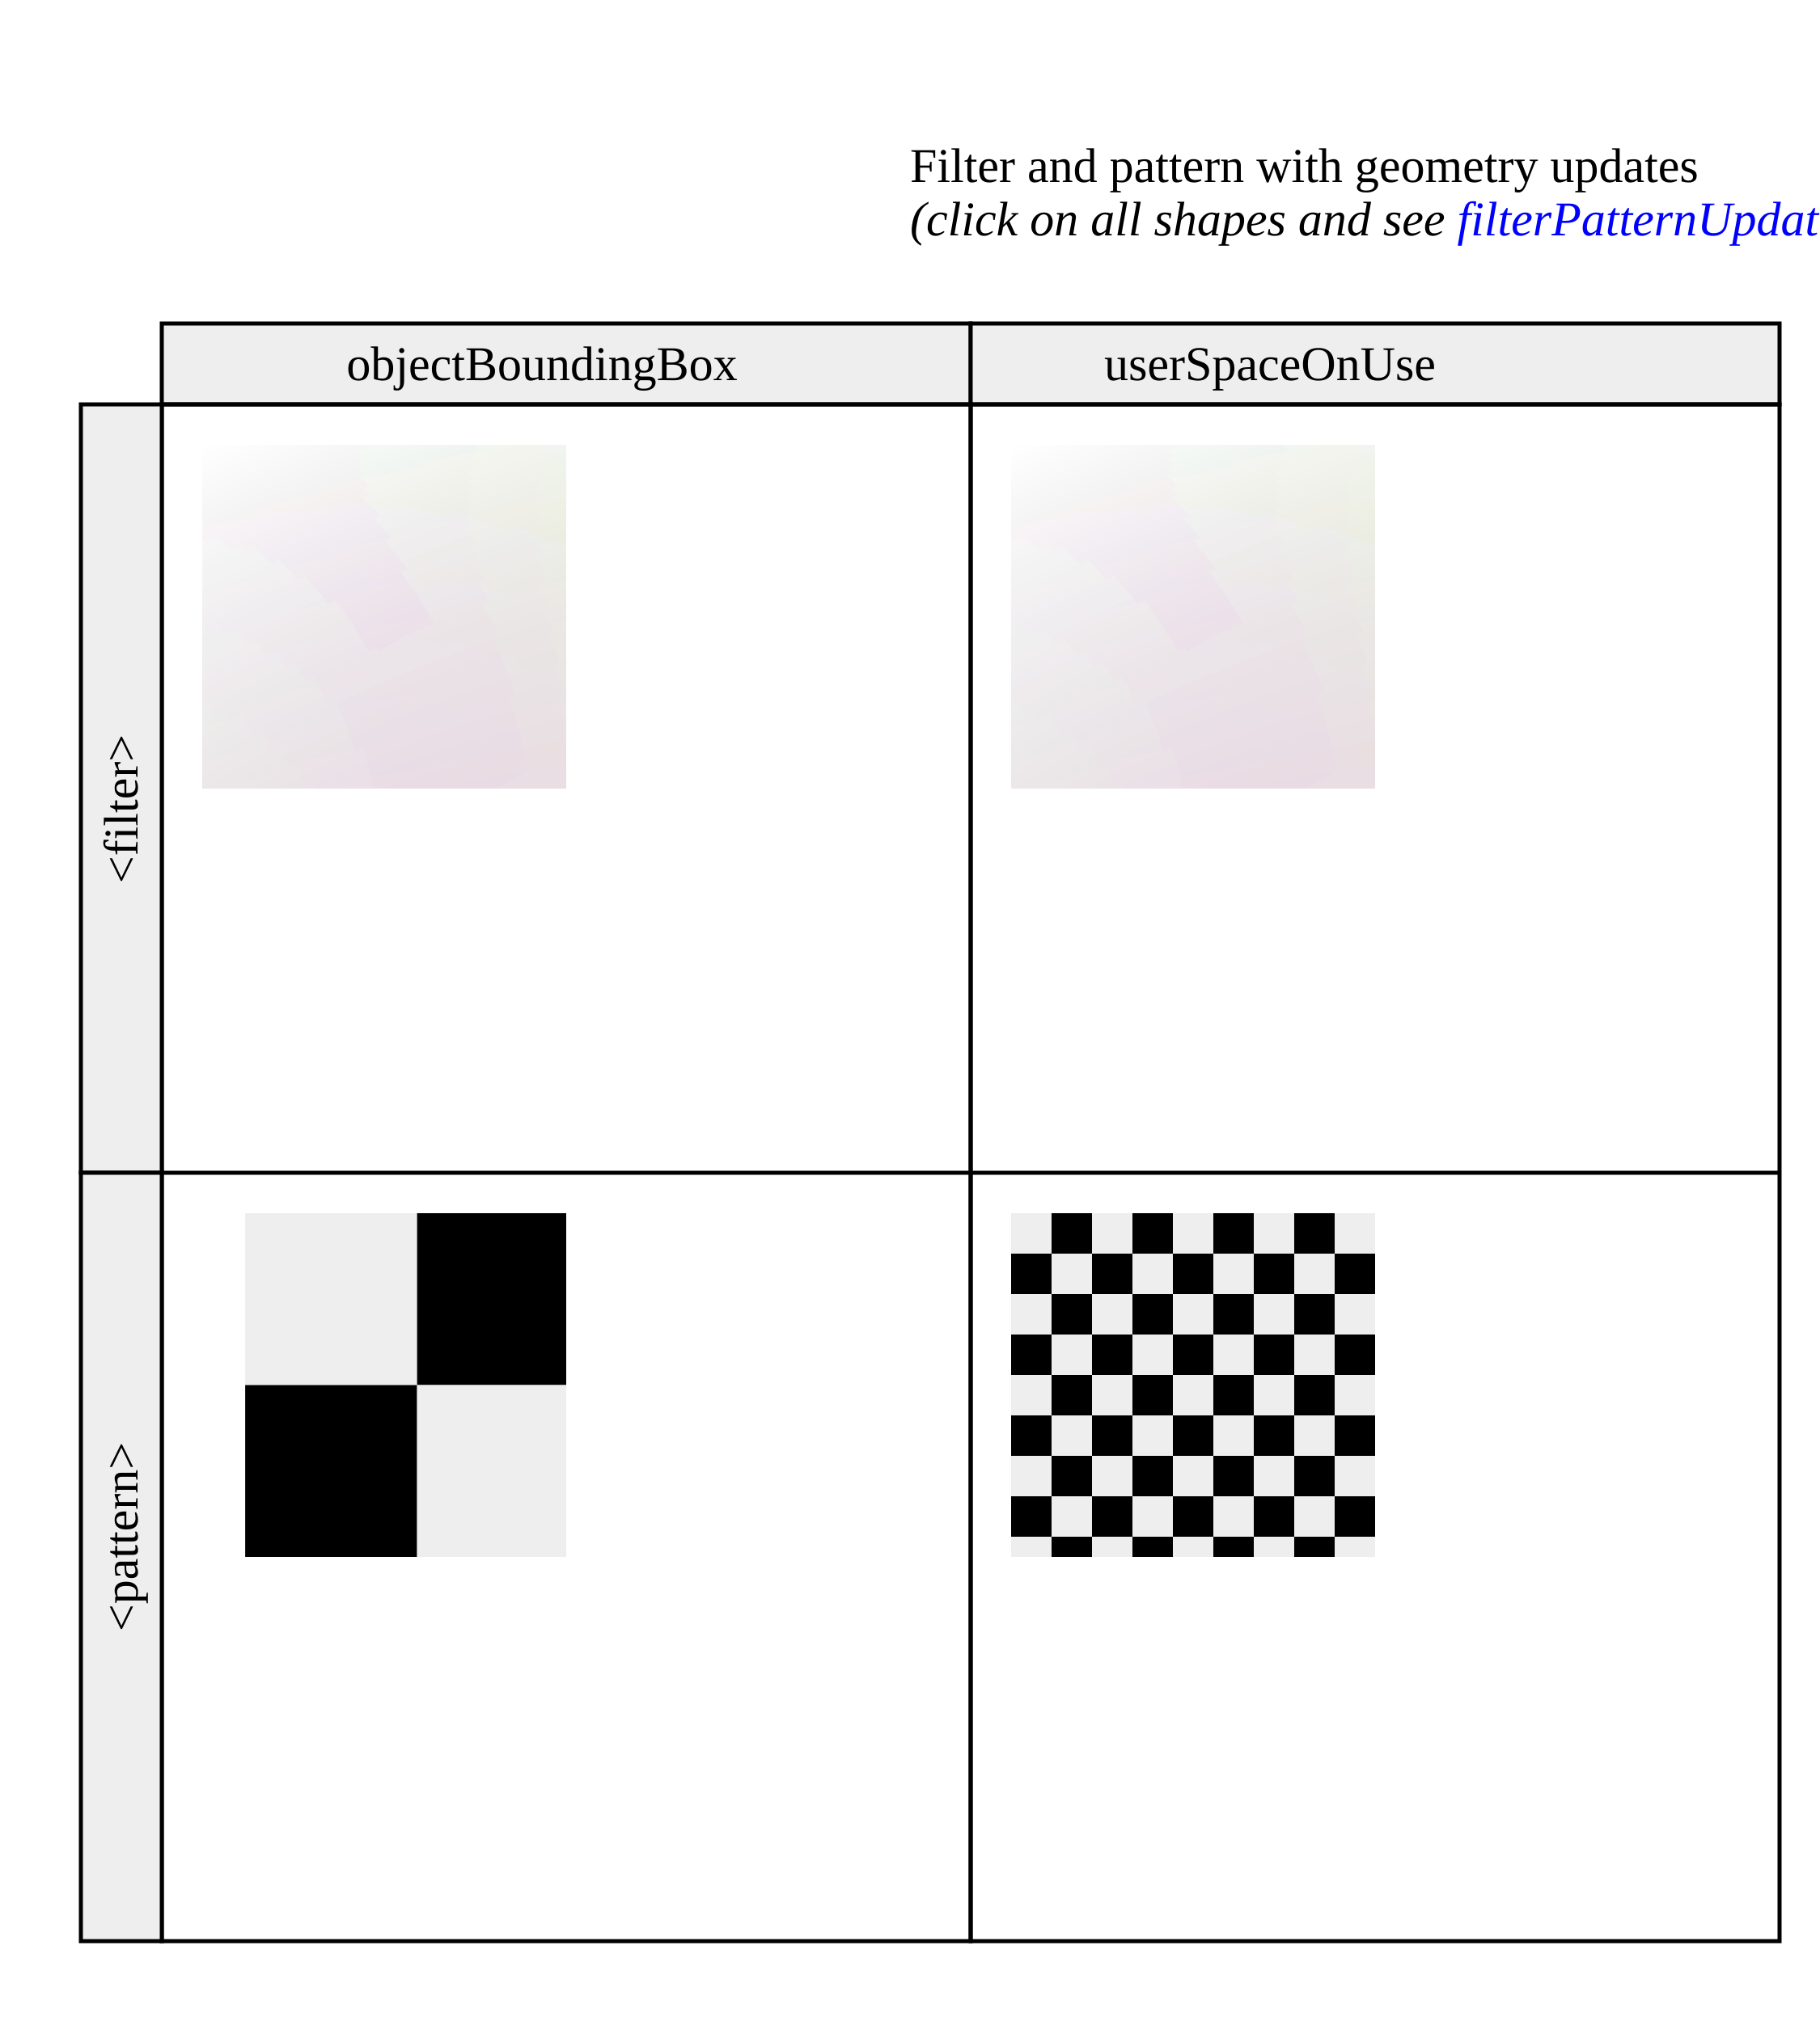
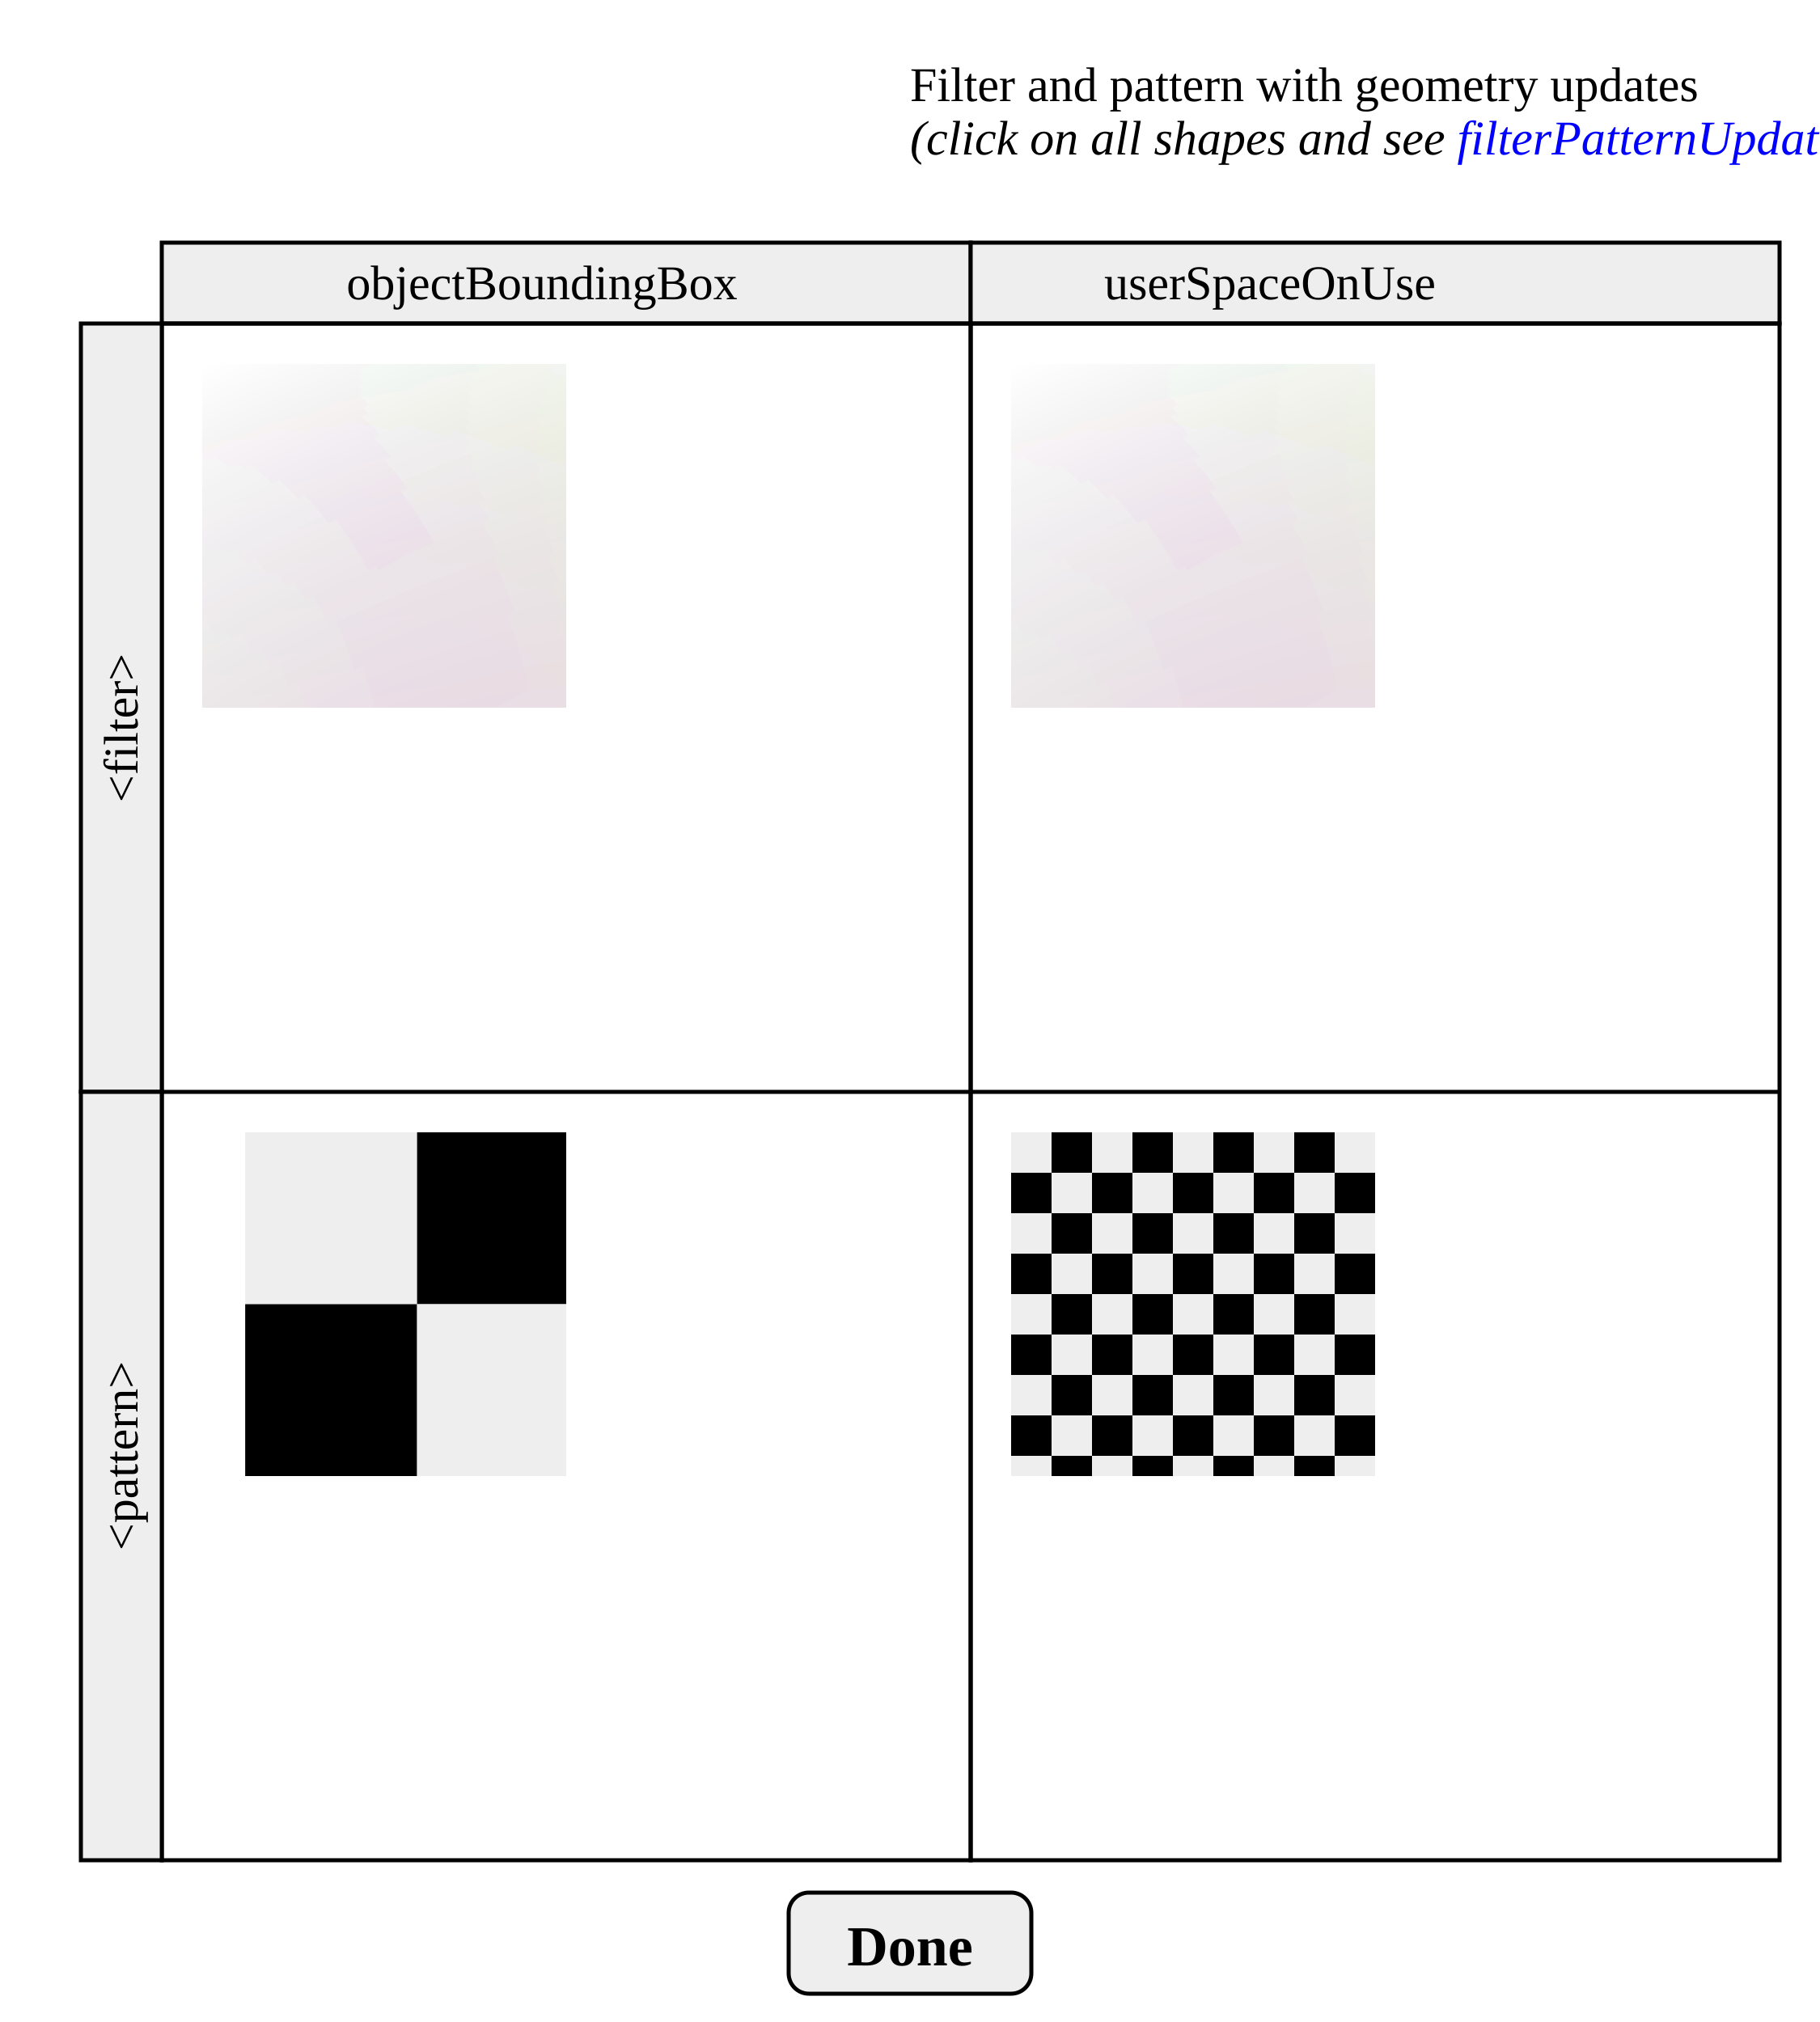
<svg xmlns="http://www.w3.org/2000/svg" xmlns:xlink="http://www.w3.org/1999/xlink" id="body" width="450" height="500" viewBox="0 0 450 500">
-   <text x="50%" y="45" class="title">Filter and pattern with geometry updates
+   <text x="50%" y="25" class="title">Filter and pattern with geometry updates
<tspan x="50%" dy="1.1em" style="font-style:italic; font-size:12">(click on all shapes and see 
<a style="fill:blue" xlink:href="filterPatternUpdateRef.svg">filterPatternUpdateRef.svg</a>)</tspan>
  </text>
  <defs>
    <filter id="filterObjectBoundingBox" primitiveUnits="objectBoundingBox" filterUnits="objectBoundingBox" x="0" y="0" width="1" height="1">
      <feTurbulence x="0" y="0" width="1" height="1" type="turbulence" baseFrequency="0.1" numOctaves="2" />
    </filter>
    <filter id="filterUserSpaceOnUse" primitiveUnits="objectBoundingBox" filterUnits="userSpaceOnUse">
      <feTurbulence x="0" y="0" width="1" height="1" type="turbulence" baseFrequency="0.1" numOctaves="2" />
    </filter>
    <pattern id="patternObjectBoundingBox" patternContentUnits="userSpaceOnUse" patternUnits="objectBoundingBox" x="0" y="0" width="1" height="1" viewBox="0 0 20 20">
      <rect x="0" y="0" width="10" height="10" fill="#eee" />
      <rect x="10" y="0" width="10" height="10" fill="black" />
      <rect x="0" y="10" width="10" height="10" fill="black" />
      <rect x="10" y="10" width="10" height="10" fill="#eee" />
    </pattern>
    <pattern id="patternUserSpaceOnUse" patternContentUnits="userSpaceOnUse" patternUnits="userSpaceOnUse" x="250" y="300" width="20" height="20" viewBox="250 300 20 20">
      <rect x="250" y="300" width="10" height="10" fill="#eee" />
      <rect x="260" y="300" width="10" height="10" fill="black" />
      <rect x="250" y="310" width="10" height="10" fill="black" />
      <rect x="260" y="310" width="10" height="10" fill="#eee" />
    </pattern>
  </defs>
-   <g id="test-content">
+   <g id="test-content" transform="translate(0,-20)">
    <g id="board" style="fill:none; stroke:black">
      <rect x="40" y="80" width="200" height="20" style="fill:#eee" />
      <rect x="240" y="80" width="200" height="20" style="fill:#eee" />
      <rect x="40" y="100" width="200" height="380" />
      <rect x="240" y="100" width="200" height="380" />
      <line x1="20" y1="290" x2="440" y2="290" />
      <rect x="20" y="100" width="20" height="190" style="fill:#eee" />
      <rect x="20" y="290" width="20" height="190" style="fill:#eee" />
      <g style="fill:black; stroke:none; text-anchor:middle">
        <text x="134" y="94">objectBoundingBox</text>
        <text x="314" y="94">userSpaceOnUse</text>
        <text x="0" y="0" transform="translate(34 200)rotate(-90)">&lt;filter&gt;</text>
        <text x="0" y="0" transform="translate(34 380)rotate(-90)">&lt;pattern&gt;</text>
      </g>
    </g>
    <rect x="50" y="110" width="90" height="85" style="filter:url(#filterObjectBoundingBox)" />
    <rect x="250" y="110" width="90" height="85" style="filter:url(#filterUserSpaceOnUse)" />
    <rect x="50" y="300" width="90" height="85" style="fill:url(#patternObjectBoundingBox)" />
    <rect x="250" y="300" width="90" height="85" style="fill:url(#patternUserSpaceOnUse)" />
  </g>
+   <g id="done" transform="translate(195, 468)" cursor="pointer">
+     <rect rx="5" ry="5" width="60" height="25" fill="#eeeeee" stroke="black" />
+     <text x="30" y="18" font-size="14" font-weight="bold" text-anchor="middle">Done</text>
+   </g>
</svg>
